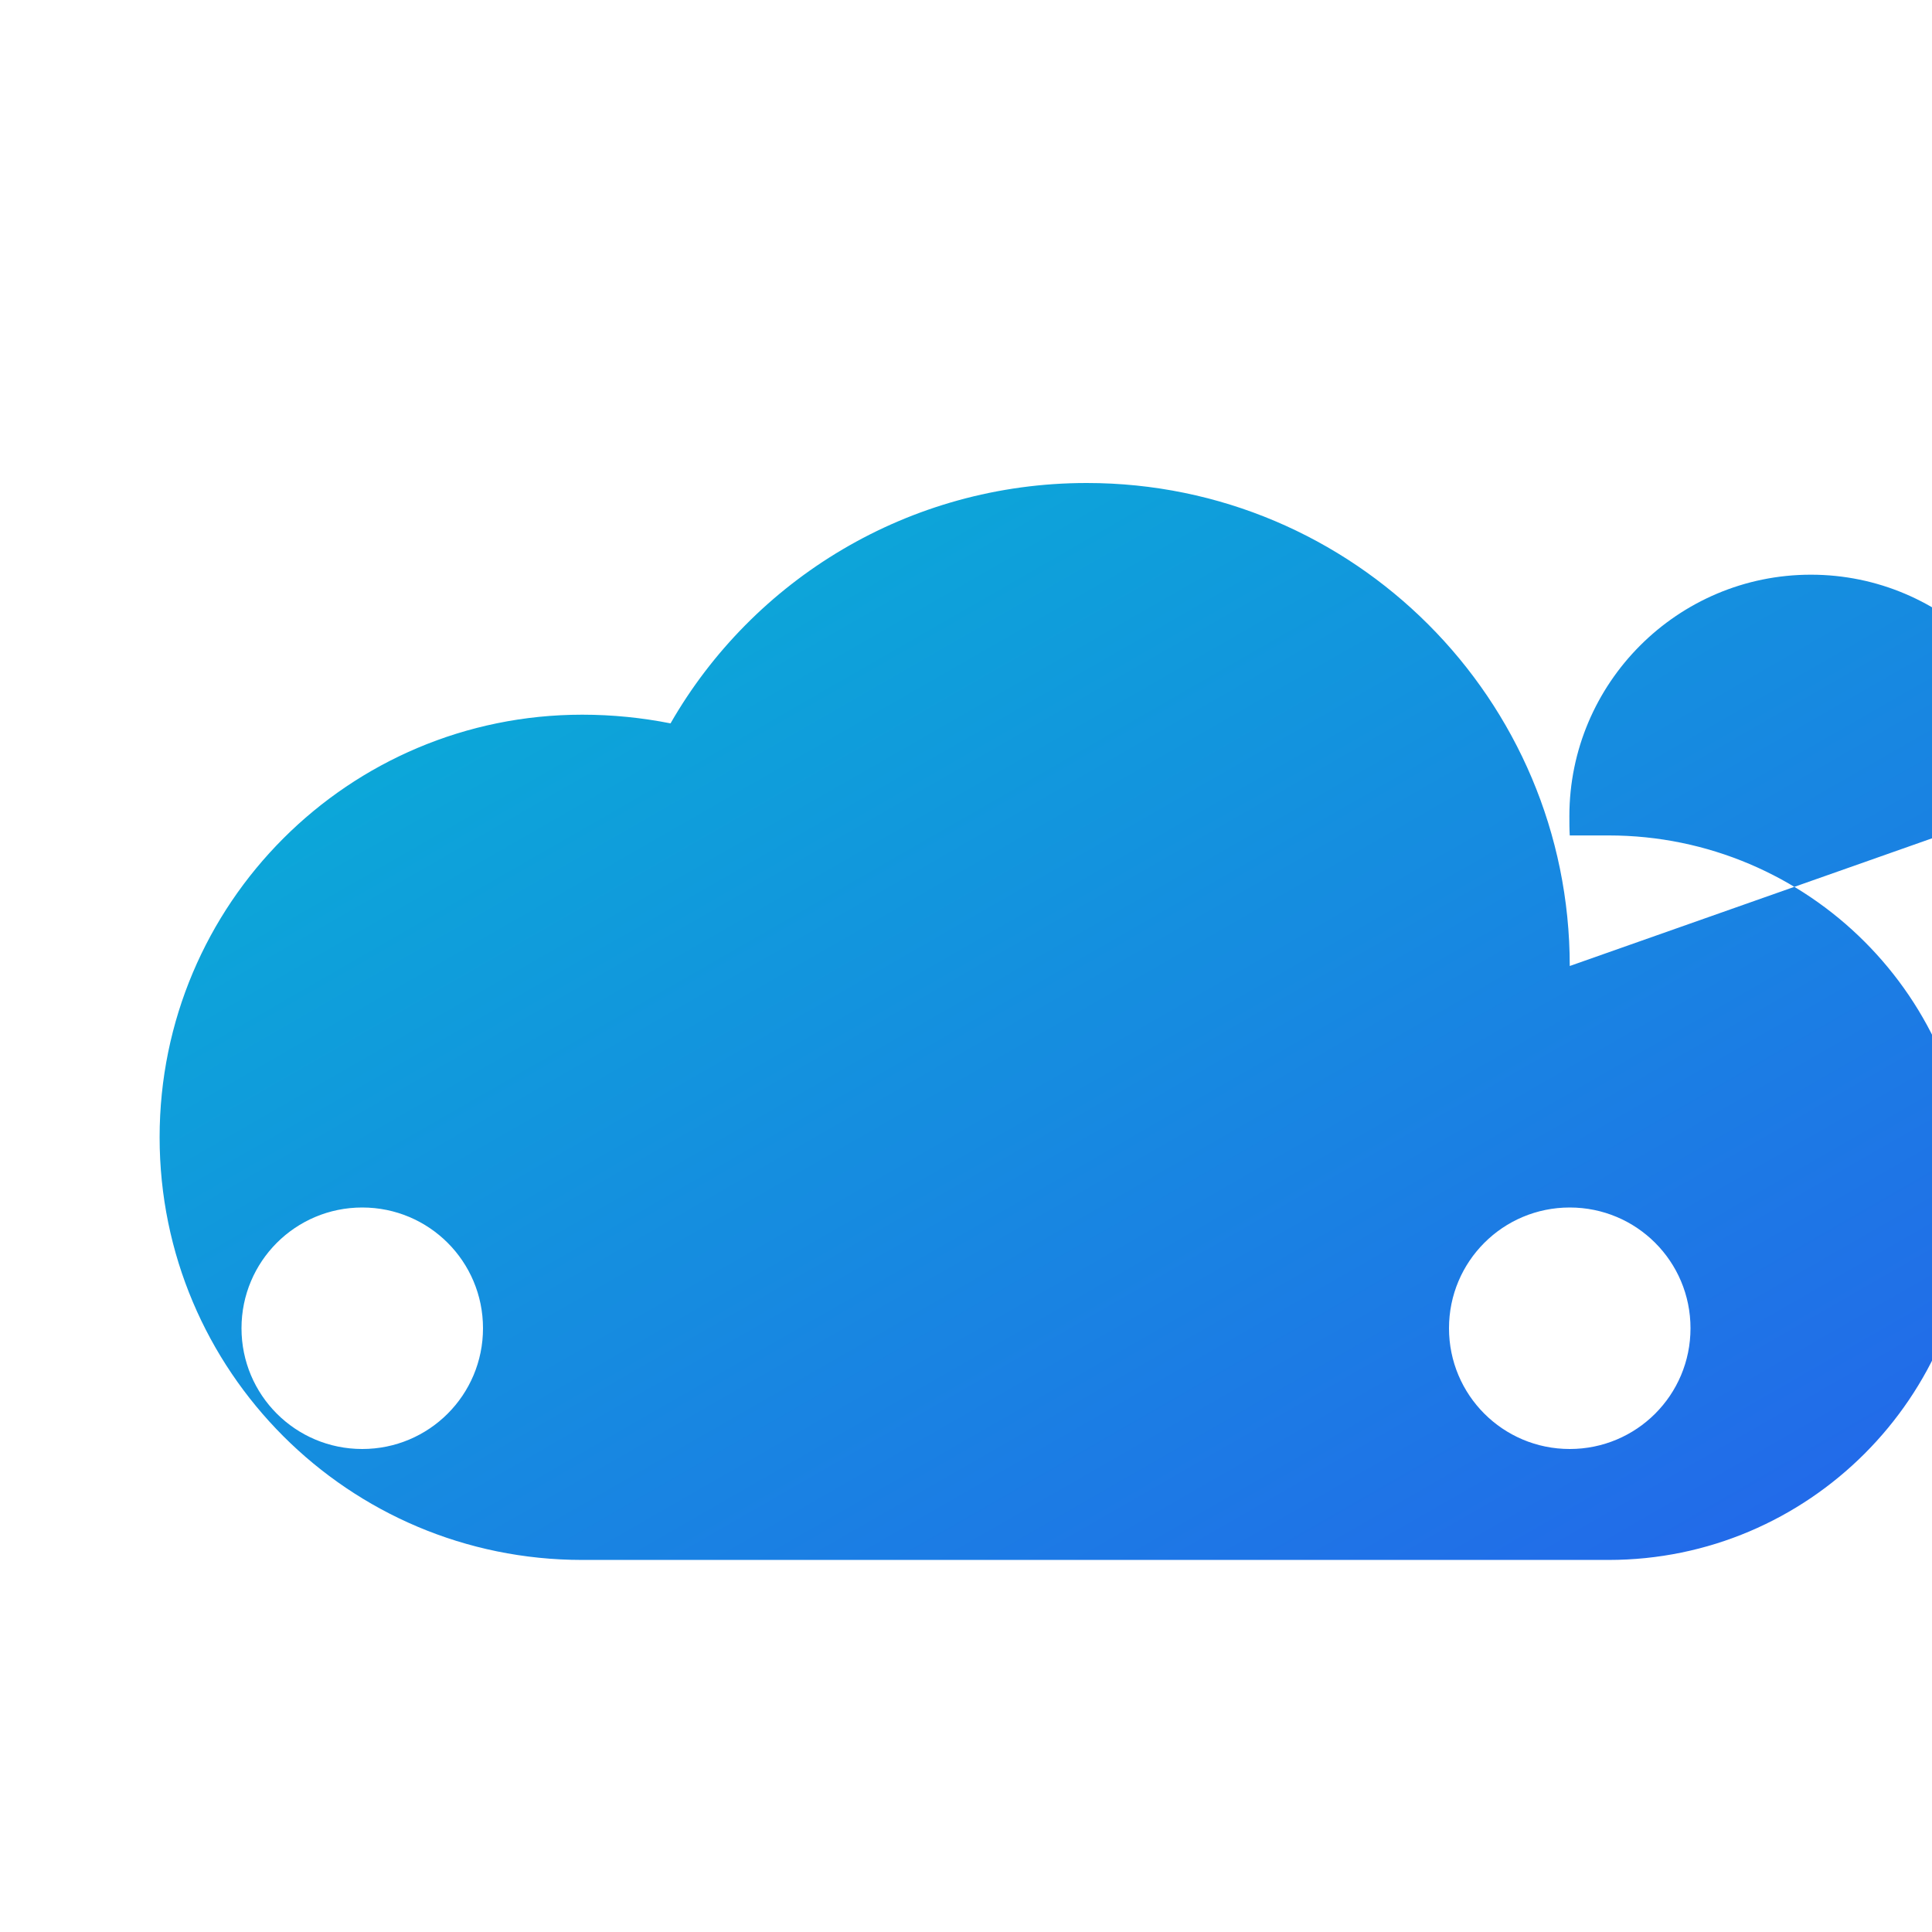
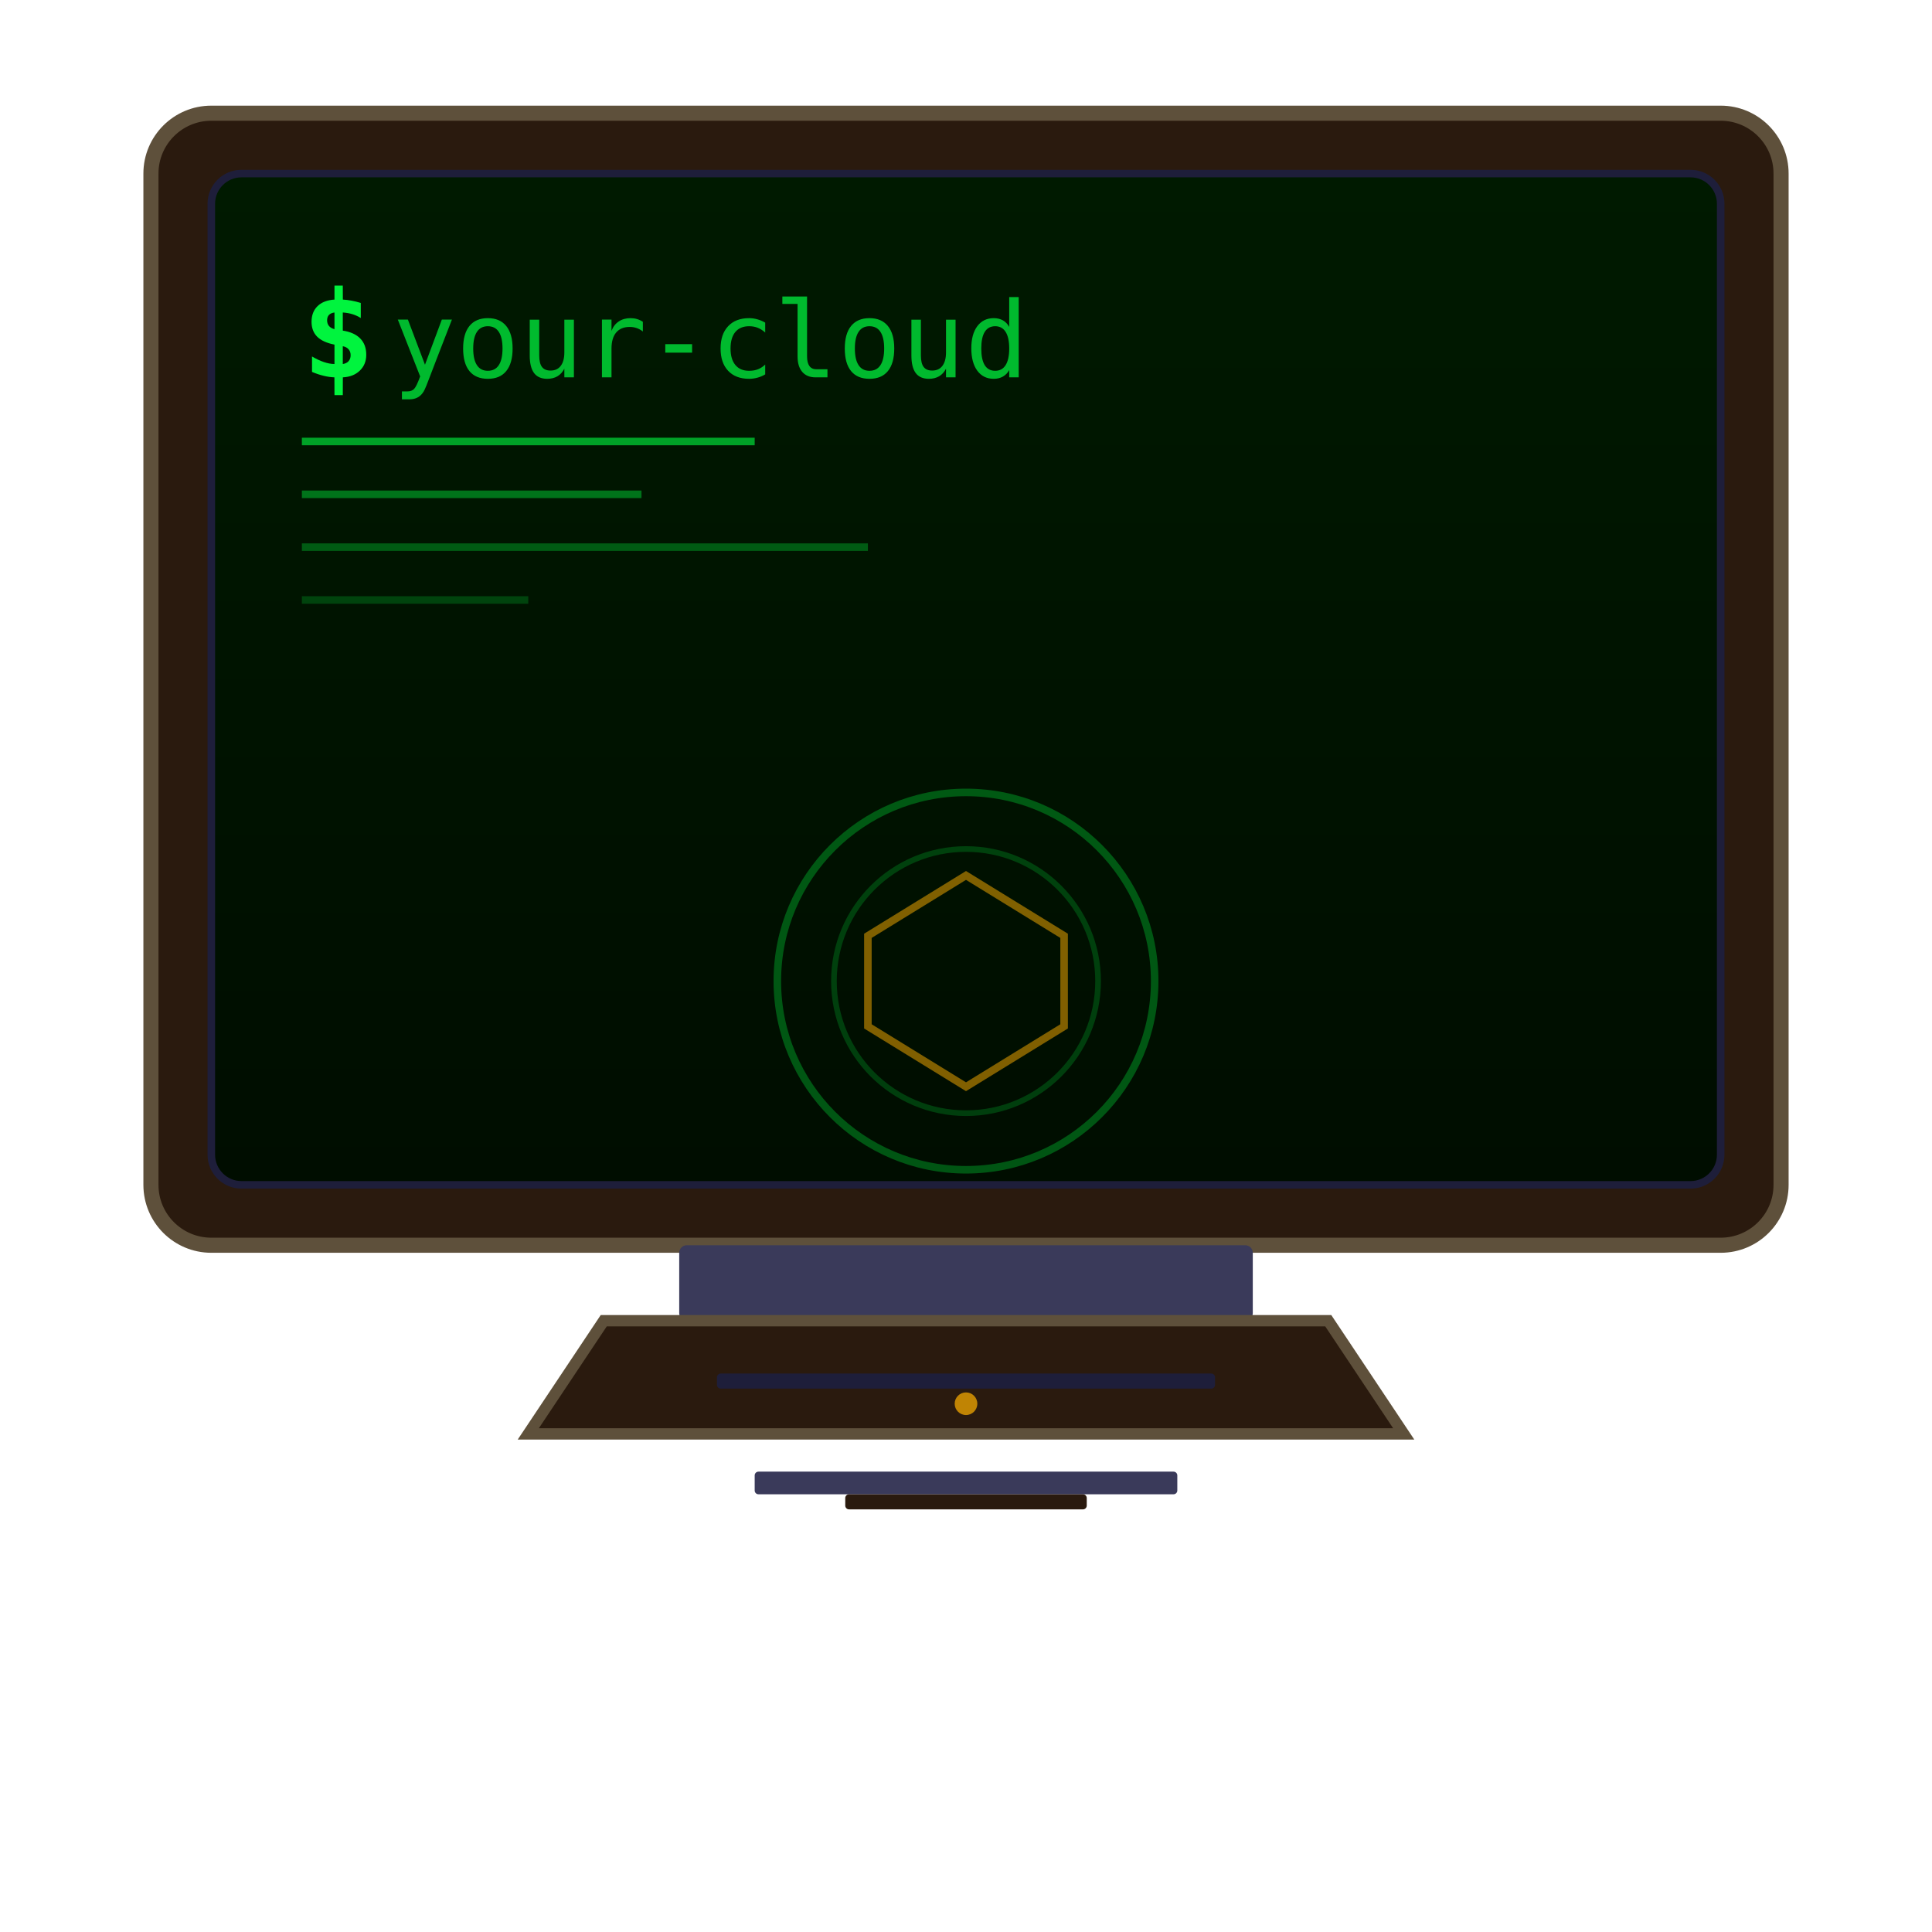
<svg xmlns="http://www.w3.org/2000/svg" viewBox="0 0 512 512">
  <defs>
-     <linearGradient id="cloudGradient" x1="0%" y1="0%" x2="100%" y2="100%">
-       <stop offset="0%" style="stop-color:#06b6d4" />
-       <stop offset="100%" style="stop-color:#2563eb" />
+     <linearGradient id="screenGlow" x1="0%" y1="0%" x2="0%" y2="100%">
+       <stop offset="0%" style="stop-color:#001a00" />
+       <stop offset="100%" style="stop-color:#000d00" />
    </linearGradient>
  </defs>
-   <path fill="url(#cloudGradient)" d="M416 384c-17.7 0-32-14.3-32-32s14.3-32 32-32 32 14.3 32 32-14.3 32-32 32zm-320 0c-17.7 0-32-14.3-32-32s14.3-32 32-32 32 14.3 32 32-14.3 32-32 32zm320-128c0-70.7-57.3-128-128-128-47.3 0-88.5 25.7-110.3 63.7-7.6-1.5-15.4-2.3-23.4-2.3-61.9 0-112 50.1-112 112s50.1 112 112 112h272c52.9 0 96-43.1 96-96 0-52.9-43.1-96-96-96h-10.3c-.1-1.7-.1-3.4-.1-5.1 0-35.3 28.7-64 64-64 17.7 0 33.7 7.2 45.3 18.8 10.6 10.6 17.8 24.5 19.5 40h-1.3z" />
+   <rect x="40" y="30" width="432" height="300" rx="16" fill="#2a1a0e" stroke="#5e503b" stroke-width="4" />
+   <rect x="56" y="46" width="400" height="268" rx="8" fill="url(#screenGlow)" stroke="#1e1e3a" stroke-width="2" />
+   <text x="80" y="100" font-family="monospace" font-size="32" font-weight="bold" fill="#00ff41" opacity="0.95">$</text>
+   <text x="104" y="100" font-family="monospace" font-size="28" fill="#00ff41" opacity="0.7">your-cloud</text>
+   <rect x="80" y="116" width="120" height="2" fill="#00ff41" opacity="0.6" />
+   <rect x="80" y="130" width="90" height="2" fill="#00ff41" opacity="0.4" />
+   <rect x="80" y="144" width="150" height="2" fill="#00ff41" opacity="0.3" />
+   <rect x="80" y="158" width="60" height="2" fill="#00ff41" opacity="0.2" />
+   <circle cx="256" cy="260" r="50" fill="none" stroke="#00ff41" stroke-width="2" opacity="0.3" />
+   <circle cx="256" cy="260" r="35" fill="none" stroke="#00ff41" stroke-width="1.5" opacity="0.2" />
+   <path d="M230 248 L256 232 L282 248 L282 272 L256 288 L230 272 Z" fill="none" stroke="#ffb000" stroke-width="2" opacity="0.5" />
+   <rect x="180" y="330" width="152" height="20" rx="2" fill="#3a3a5a" />
+   <path d="M160 350 L352 350 L372 380 L140 380 Z" fill="#2a1a0e" stroke="#5e503b" stroke-width="3" />
+   <rect x="190" y="364" width="132" height="4" rx="1" fill="#1e1e3a" />
+   <circle cx="256" cy="372" r="3" fill="#ffb000" opacity="0.7" />
+   <rect x="200" y="390" width="112" height="6" rx="1" fill="#3a3a5a" />
+   <rect x="224" y="396" width="64" height="4" rx="1" fill="#2a1a0e" />
</svg>
